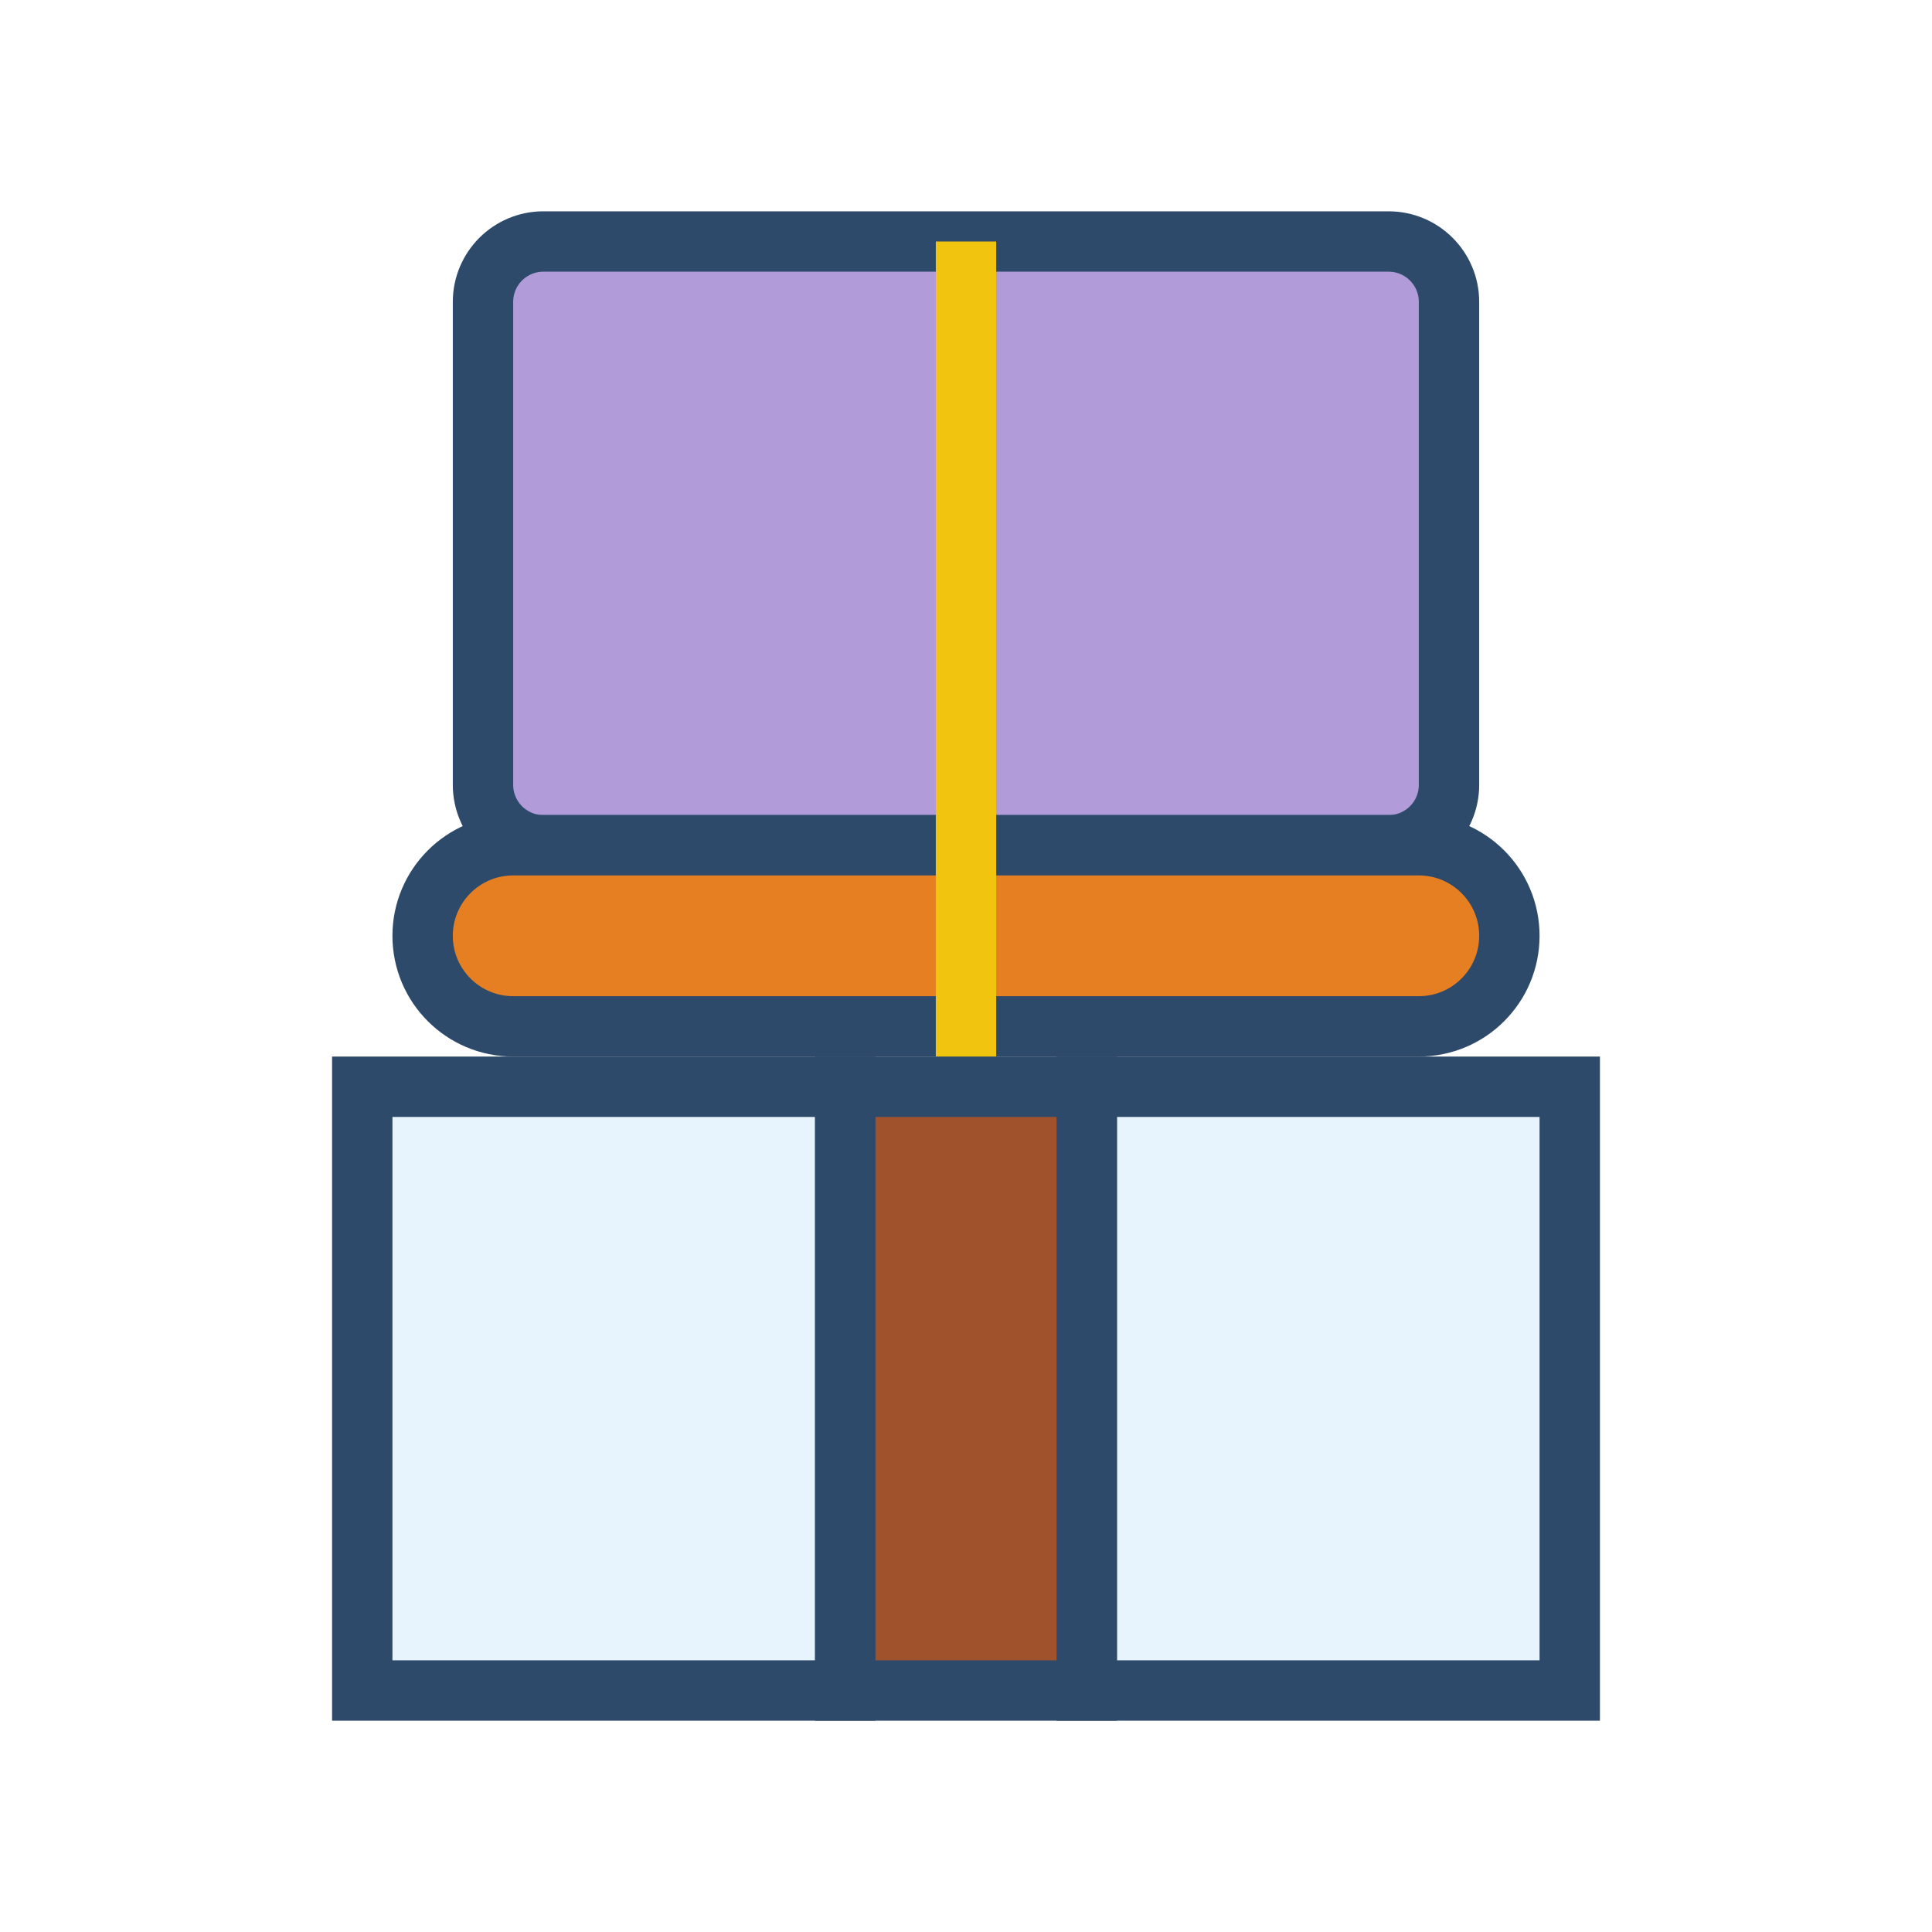
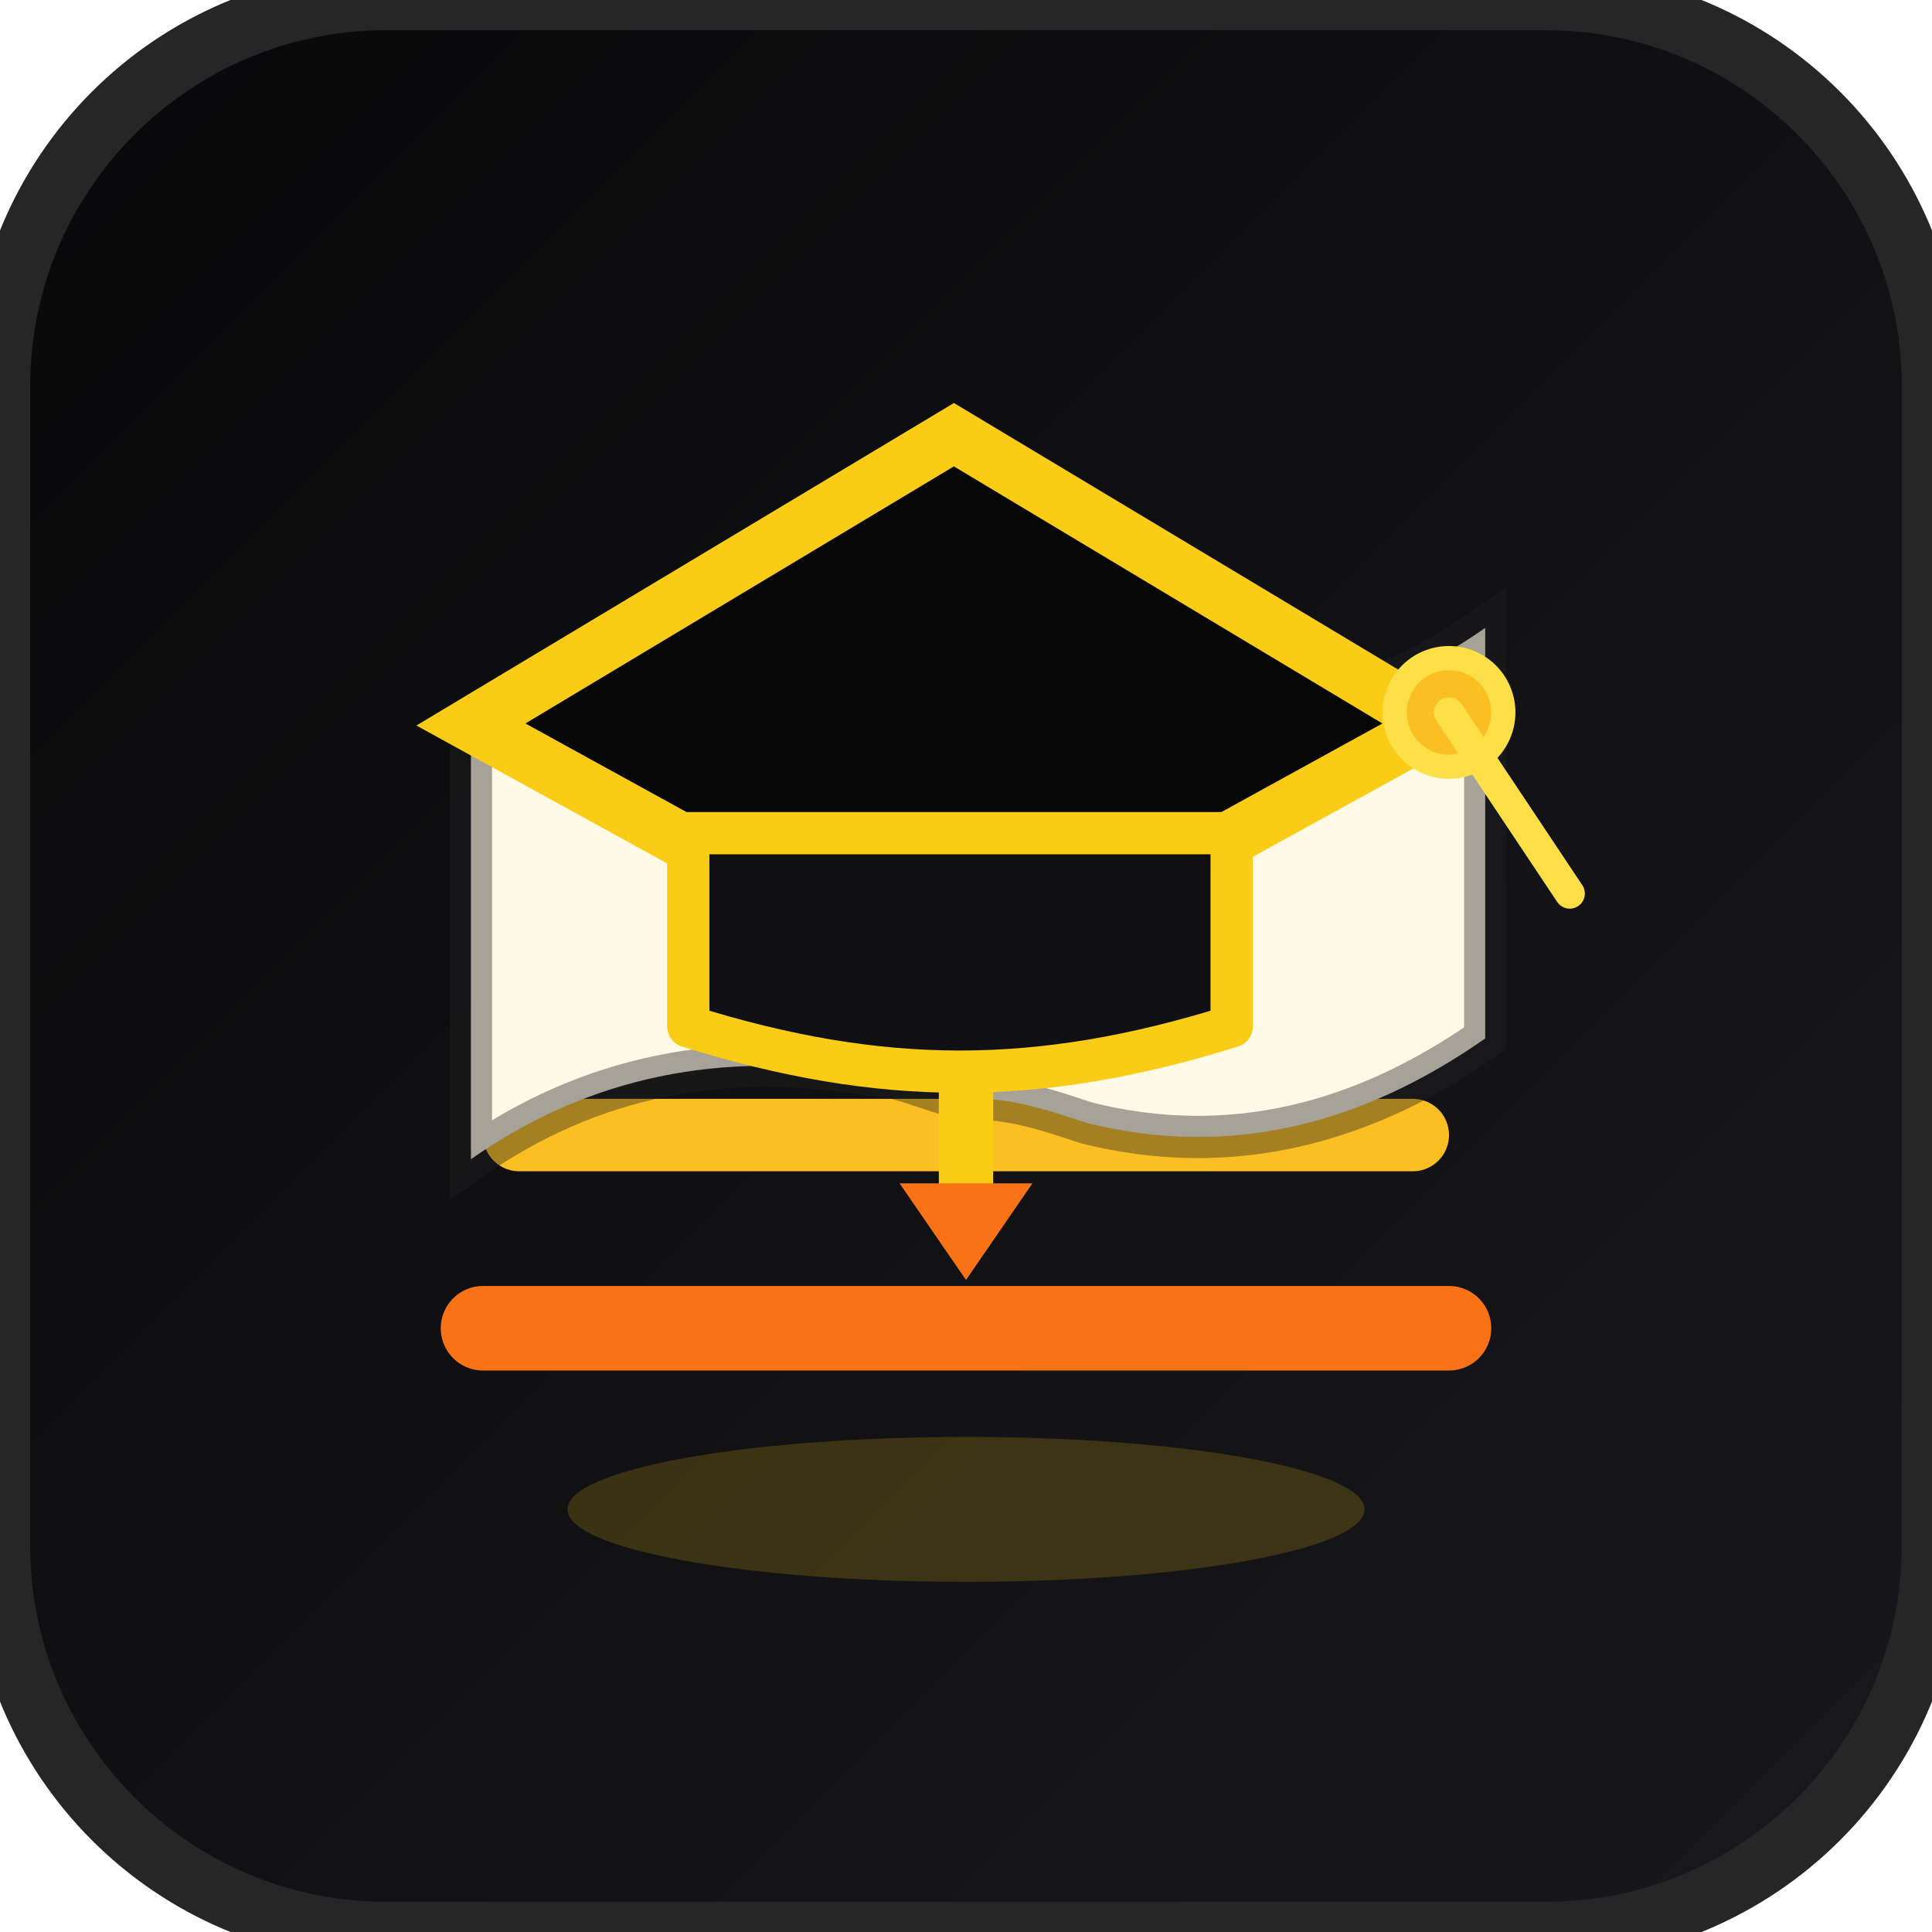
<svg xmlns="http://www.w3.org/2000/svg" viewBox="0 0 16 16" width="16" height="16">
-   <rect x="4" y="2" width="8" height="5" fill="#B19CD9" stroke="#2E4A6B" stroke-width="0.5" rx="0.5" />
-   <rect x="3.5" y="7" width="9" height="1.5" fill="#E67E22" stroke="#2E4A6B" stroke-width="0.5" rx="0.75" />
-   <line x1="8" y1="2" x2="8" y2="10" stroke="#F1C40F" stroke-width="0.5" />
-   <circle cx="8" cy="10" r="0.75" fill="#2E4A6B" />
-   <circle cx="8" cy="10" r="0.25" fill="#F1C40F" />
-   <path d="M 3 9 L 3 14 L 7 14 L 7 9 Z" fill="#E8F4FD" stroke="#2E4A6B" stroke-width="0.5" />
-   <path d="M 9 9 L 9 14 L 13 14 L 13 9 Z" fill="#E8F4FD" stroke="#2E4A6B" stroke-width="0.5" />
-   <rect x="7" y="9" width="2" height="5" fill="#A0522D" stroke="#2E4A6B" stroke-width="0.5" />
+   <defs>
+     <linearGradient id="charcoal16" x1="0%" y1="0%" x2="100%" y2="100%">
+       <stop offset="0%" stop-color="#080809" />
+       <stop offset="100%" stop-color="#19191d" />
+     </linearGradient>
+   </defs>
+   <rect width="16" height="16" rx="3.2" fill="url(#charcoal16)" stroke="#262626" stroke-width="0.5" />
+   <path d="M4 11h8" stroke="#f97316" stroke-width="0.7" stroke-linecap="round" />
+   <path d="M4.3 9.4h7.4" stroke="#fbbf24" stroke-width="0.6" stroke-linecap="round" />
+   <path d="M3.9 6.2c1-0.7 2.1-1 3.3-0.7c0.3 0.1 0.6 0.2 0.9 0.2s0.6 0.2 0.9 0.2c1.2 0.2 2.3 0 3.3-0.7v3.4c-1 0.7-2.1 1-3.3 0.7c-0.3-0.1-0.6-0.2-0.9-0.2s-0.6-0.2-0.9-0.2c-1.2-0.2-2.3 0-3.3 0.7V6.2z" fill="#fff9e6" stroke="rgba(34,34,34,0.4)" stroke-width="0.35" />
+   <path d="M3.9 6l4-2.4l4 2.4l-4 2.2z" fill="#070708" stroke="#facc15" stroke-width="0.45" />
+   <path d="M8 8v2.2" stroke="#facc15" stroke-width="0.45" stroke-linecap="round" />
+   <path d="M8 10.6l-0.55-0.8h1.1z" fill="#f97316" />
+   <path d="M5.7 6.9h4.5v1.6c-1.6 0.5-2.9 0.5-4.5 0z" fill="#101012" stroke="#facc15" stroke-width="0.35" stroke-linejoin="round" />
+   <circle cx="12" cy="5.9" r="0.45" fill="#fbbf24" stroke="#fde047" stroke-width="0.2" />
+   <path d="M12 5.9l1 1.5" stroke="#fde047" stroke-width="0.25" stroke-linecap="round" />
+   <ellipse cx="8" cy="12.5" rx="3.3" ry="0.6" fill="rgba(250,204,21,0.18)" />
</svg>
